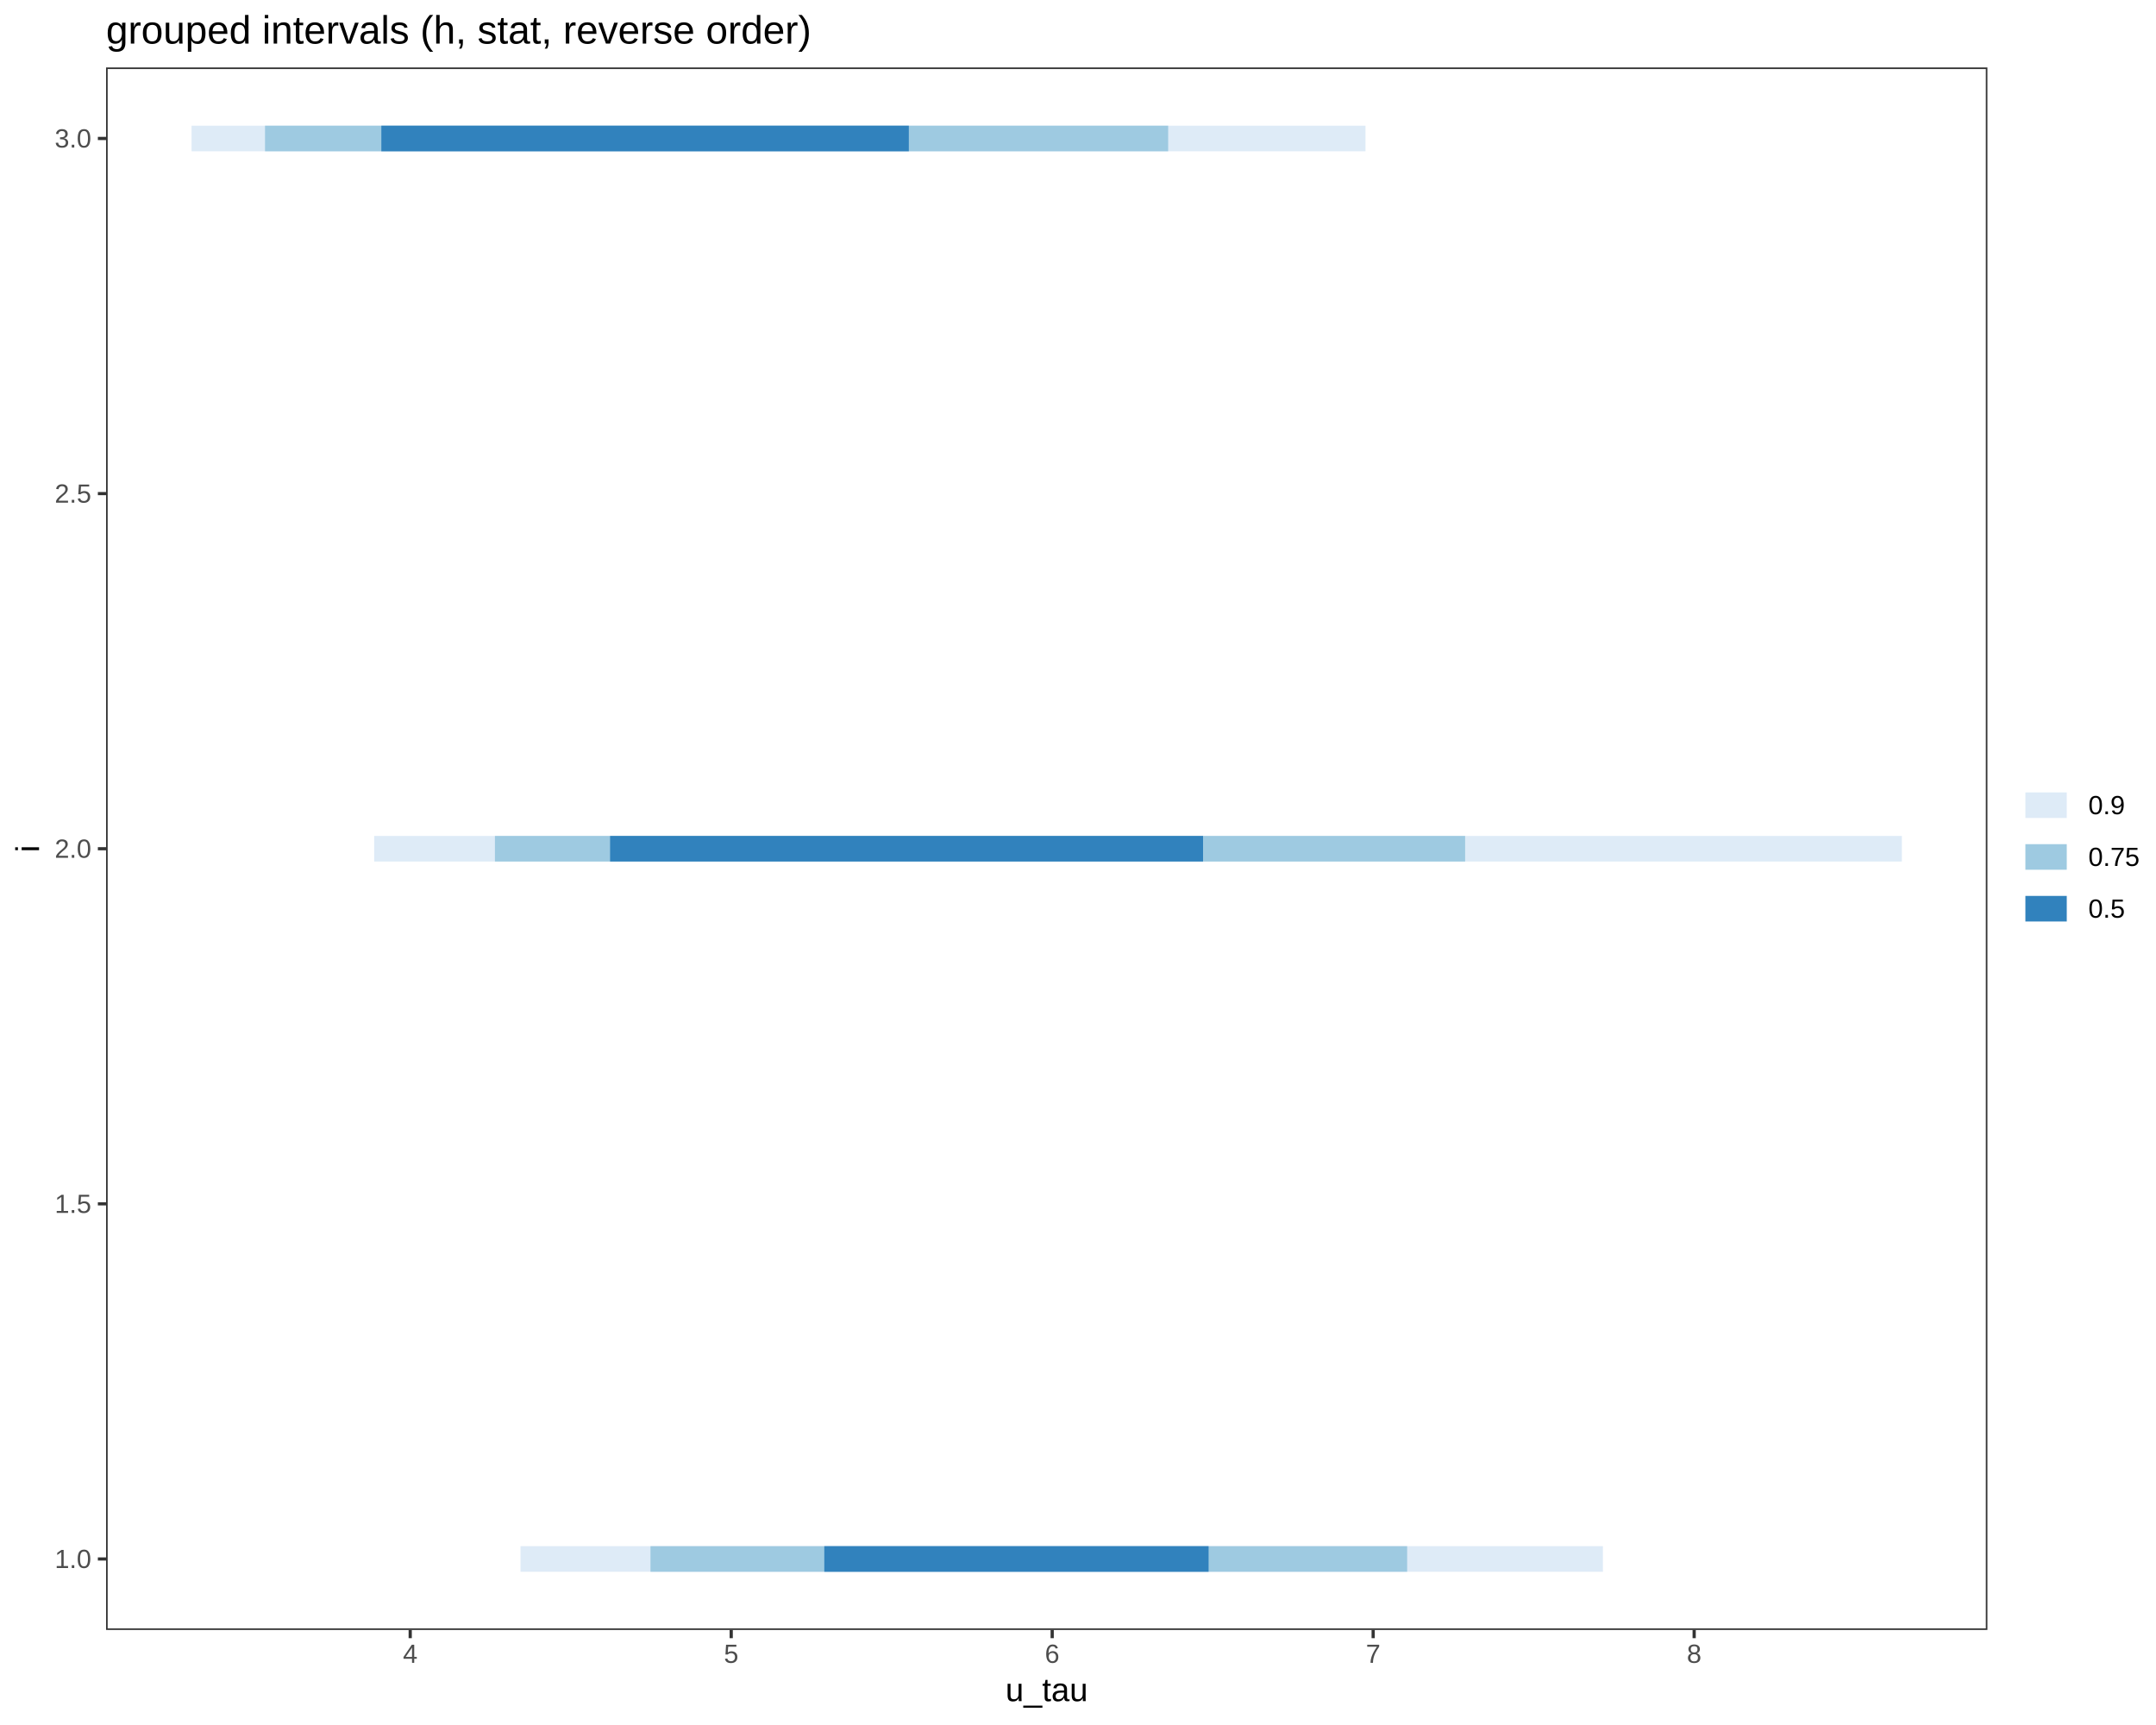
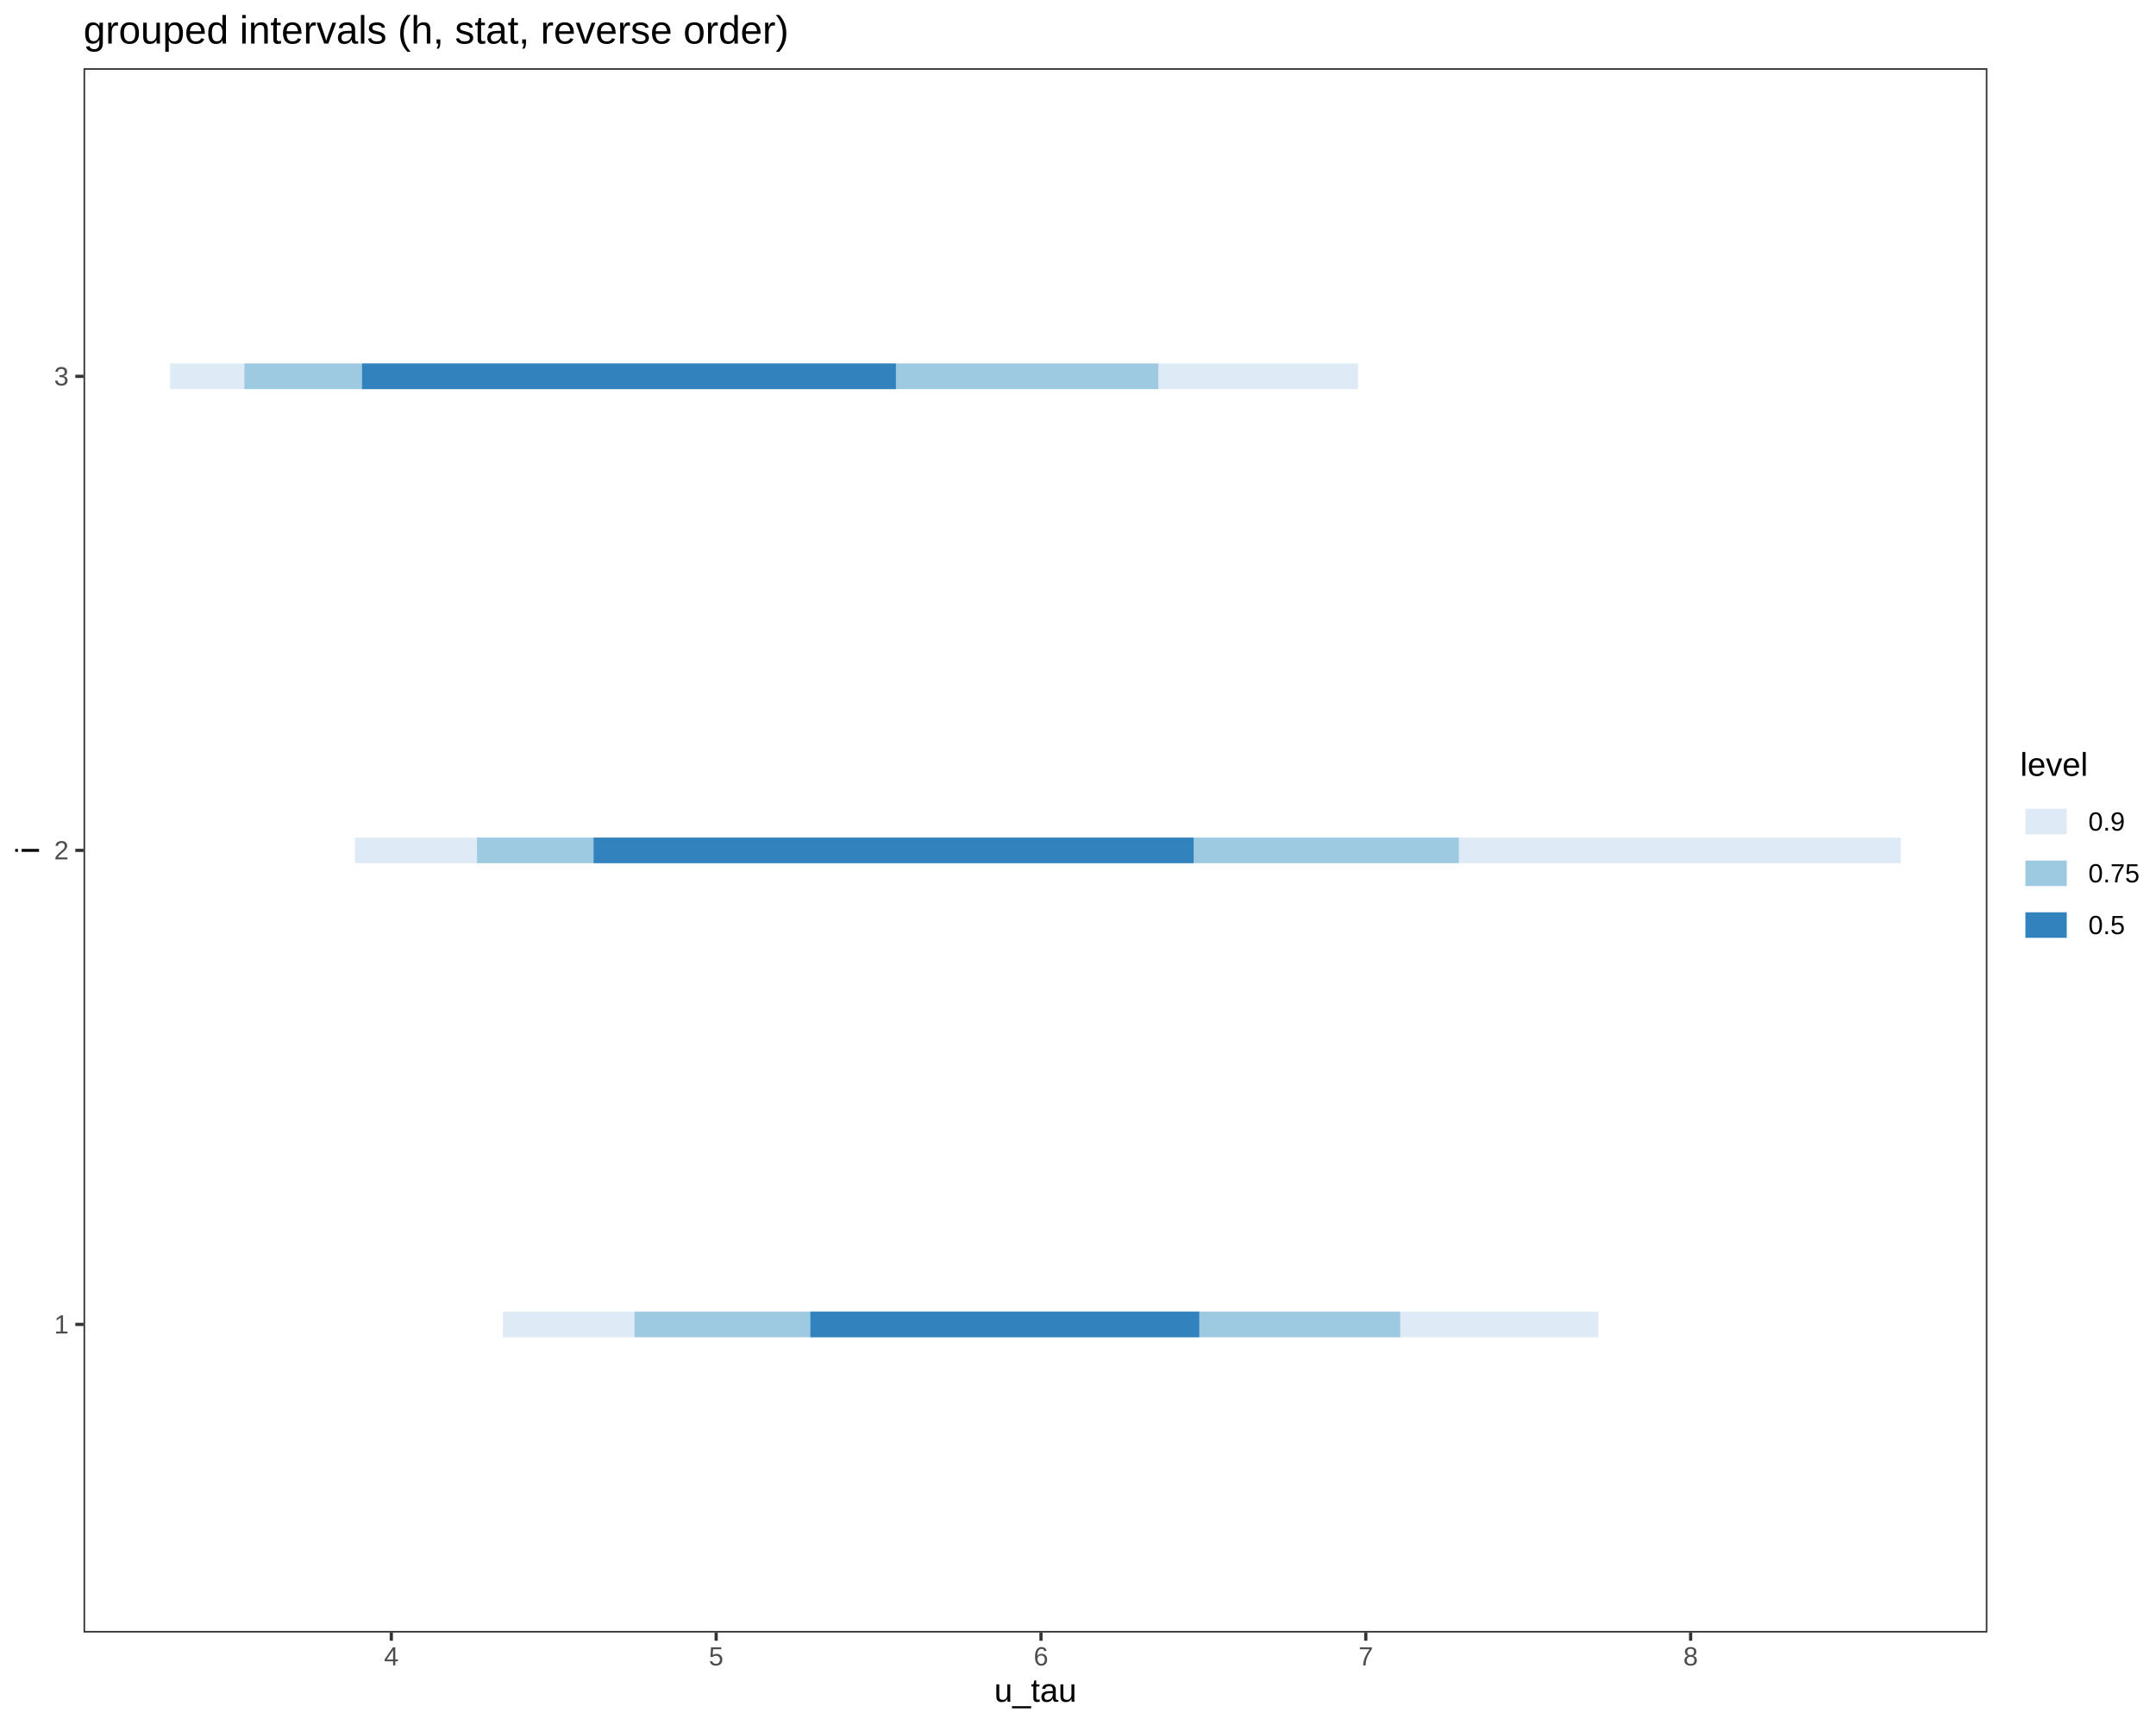
<svg xmlns="http://www.w3.org/2000/svg" viewBox="0 0 720.00 576.00">
  <defs>
    <style type="text/css">
    line, polyline, polygon, path, rect, circle {
      fill: none;
      stroke: #000000;
      stroke-linecap: round;
      stroke-linejoin: round;
      stroke-miterlimit: 10.00;
    }
  </style>
  </defs>
  <rect width="100%" height="100%" style="stroke: none; fill: #FFFFFF;" />
  <rect x="0.00" y="0.00" width="720.00" height="576.00" style="stroke-width: 1.07; stroke: #FFFFFF; fill: #FFFFFF;" />
  <defs>
-     <clipPath id="cpMzUuNDJ8NjYzLjY5fDU0NC4yN3wyMi41Mg==">
-       <rect x="35.42" y="22.52" width="628.28" height="521.75" />
+     <clipPath id="cpMjcuODl8NjYzLjY5fDU0NS4xM3wyMi43Nw==">
+       <rect x="27.89" y="22.77" width="635.81" height="522.36" />
    </clipPath>
  </defs>
-   <rect x="35.42" y="22.52" width="628.28" height="521.75" style="stroke-width: 1.07; stroke: none; fill: #FFFFFF;" clip-path="url(#cpMzUuNDJ8NjYzLjY5fDU0NC4yN3wyMi41Mg==)" />
-   <line x1="173.82" y1="520.56" x2="535.30" y2="520.56" style="stroke-width: 8.54; stroke: #DEEBF7; stroke-linecap: butt;" clip-path="url(#cpMzUuNDJ8NjYzLjY5fDU0NC4yN3wyMi41Mg==)" />
-   <line x1="217.23" y1="520.56" x2="469.92" y2="520.56" style="stroke-width: 8.54; stroke: #9ECAE1; stroke-linecap: butt;" clip-path="url(#cpMzUuNDJ8NjYzLjY5fDU0NC4yN3wyMi41Mg==)" />
-   <line x1="275.28" y1="520.56" x2="403.61" y2="520.56" style="stroke-width: 8.54; stroke: #3182BD; stroke-linecap: butt;" clip-path="url(#cpMzUuNDJ8NjYzLjY5fDU0NC4yN3wyMi41Mg==)" />
-   <line x1="124.96" y1="283.40" x2="635.13" y2="283.40" style="stroke-width: 8.54; stroke: #DEEBF7; stroke-linecap: butt;" clip-path="url(#cpMzUuNDJ8NjYzLjY5fDU0NC4yN3wyMi41Mg==)" />
-   <line x1="165.28" y1="283.40" x2="489.28" y2="283.40" style="stroke-width: 8.54; stroke: #9ECAE1; stroke-linecap: butt;" clip-path="url(#cpMzUuNDJ8NjYzLjY5fDU0NC4yN3wyMi41Mg==)" />
-   <line x1="203.74" y1="283.40" x2="401.76" y2="283.40" style="stroke-width: 8.54; stroke: #3182BD; stroke-linecap: butt;" clip-path="url(#cpMzUuNDJ8NjYzLjY5fDU0NC4yN3wyMi41Mg==)" />
-   <line x1="63.97" y1="46.24" x2="456.01" y2="46.24" style="stroke-width: 8.54; stroke: #DEEBF7; stroke-linecap: butt;" clip-path="url(#cpMzUuNDJ8NjYzLjY5fDU0NC4yN3wyMi41Mg==)" />
-   <line x1="88.50" y1="46.24" x2="390.11" y2="46.24" style="stroke-width: 8.54; stroke: #9ECAE1; stroke-linecap: butt;" clip-path="url(#cpMzUuNDJ8NjYzLjY5fDU0NC4yN3wyMi41Mg==)" />
-   <line x1="127.35" y1="46.24" x2="303.50" y2="46.24" style="stroke-width: 8.54; stroke: #3182BD; stroke-linecap: butt;" clip-path="url(#cpMzUuNDJ8NjYzLjY5fDU0NC4yN3wyMi41Mg==)" />
-   <rect x="35.42" y="22.52" width="628.28" height="521.75" style="stroke-width: 1.07; stroke: #333333;" clip-path="url(#cpMzUuNDJ8NjYzLjY5fDU0NC4yN3wyMi41Mg==)" />
+   <rect x="27.89" y="22.77" width="635.81" height="522.36" style="stroke-width: 1.07; stroke: none; fill: #FFFFFF;" clip-path="url(#cpMjcuODl8NjYzLjY5fDU0NS4xM3wyMi43Nw==)" />
+   <line x1="118.50" y1="283.95" x2="634.79" y2="283.95" style="stroke-width: 8.54; stroke: #DEEBF7; stroke-linecap: butt;" clip-path="url(#cpMjcuODl8NjYzLjY5fDU0NS4xM3wyMi43Nw==)" />
+   <line x1="56.79" y1="125.66" x2="453.52" y2="125.66" style="stroke-width: 8.54; stroke: #DEEBF7; stroke-linecap: butt;" clip-path="url(#cpMjcuODl8NjYzLjY5fDU0NS4xM3wyMi43Nw==)" />
+   <line x1="167.94" y1="442.24" x2="533.76" y2="442.24" style="stroke-width: 8.54; stroke: #DEEBF7; stroke-linecap: butt;" clip-path="url(#cpMjcuODl8NjYzLjY5fDU0NS4xM3wyMi43Nw==)" />
+   <line x1="159.30" y1="283.95" x2="487.19" y2="283.95" style="stroke-width: 8.54; stroke: #9ECAE1; stroke-linecap: butt;" clip-path="url(#cpMjcuODl8NjYzLjY5fDU0NS4xM3wyMi43Nw==)" />
+   <line x1="81.61" y1="125.66" x2="386.83" y2="125.66" style="stroke-width: 8.54; stroke: #9ECAE1; stroke-linecap: butt;" clip-path="url(#cpMjcuODl8NjYzLjY5fDU0NS4xM3wyMi43Nw==)" />
+   <line x1="211.88" y1="442.24" x2="467.60" y2="442.24" style="stroke-width: 8.54; stroke: #9ECAE1; stroke-linecap: butt;" clip-path="url(#cpMjcuODl8NjYzLjY5fDU0NS4xM3wyMi43Nw==)" />
+   <line x1="198.23" y1="283.95" x2="398.62" y2="283.95" style="stroke-width: 8.54; stroke: #3182BD; stroke-linecap: butt;" clip-path="url(#cpMjcuODl8NjYzLjY5fDU0NS4xM3wyMi43Nw==)" />
+   <line x1="120.92" y1="125.66" x2="299.19" y2="125.66" style="stroke-width: 8.54; stroke: #3182BD; stroke-linecap: butt;" clip-path="url(#cpMjcuODl8NjYzLjY5fDU0NS4xM3wyMi43Nw==)" />
+   <line x1="270.63" y1="442.24" x2="400.49" y2="442.24" style="stroke-width: 8.54; stroke: #3182BD; stroke-linecap: butt;" clip-path="url(#cpMjcuODl8NjYzLjY5fDU0NS4xM3wyMi43Nw==)" />
+   <rect x="27.89" y="22.77" width="635.81" height="522.36" style="stroke-width: 1.07; stroke: #333333;" clip-path="url(#cpMjcuODl8NjYzLjY5fDU0NS4xM3wyMi43Nw==)" />
  <defs>
    <clipPath id="cpMC4wMHw3MjAuMDB8NTc2LjAwfDAuMDA=">
      <rect x="0.00" y="0.00" width="720.00" height="576.00" />
    </clipPath>
  </defs>
  <g clip-path="url(#cpMC4wMHw3MjAuMDB8NTc2LjAwfDAuMDA=)">
-     <text x="18.27" y="523.58" style="font-size: 8.80px; fill: #4D4D4D; font-family: Liberation Sans;" textLength="12.22px" lengthAdjust="spacingAndGlyphs">1.0</text>
+     <text x="18.06" y="445.27" style="font-size: 8.80px; fill: #4D4D4D; font-family: Liberation Sans;" textLength="4.89px" lengthAdjust="spacingAndGlyphs">1</text>
  </g>
  <g clip-path="url(#cpMC4wMHw3MjAuMDB8NTc2LjAwfDAuMDA=)">
-     <text x="18.27" y="405.00" style="font-size: 8.80px; fill: #4D4D4D; font-family: Liberation Sans;" textLength="12.22px" lengthAdjust="spacingAndGlyphs">1.5</text>
+     <text x="18.06" y="286.97" style="font-size: 8.80px; fill: #4D4D4D; font-family: Liberation Sans;" textLength="4.89px" lengthAdjust="spacingAndGlyphs">2</text>
  </g>
  <g clip-path="url(#cpMC4wMHw3MjAuMDB8NTc2LjAwfDAuMDA=)">
-     <text x="18.27" y="286.42" style="font-size: 8.80px; fill: #4D4D4D; font-family: Liberation Sans;" textLength="12.22px" lengthAdjust="spacingAndGlyphs">2.0</text>
+     <text x="18.06" y="128.68" style="font-size: 8.80px; fill: #4D4D4D; font-family: Liberation Sans;" textLength="4.89px" lengthAdjust="spacingAndGlyphs">3</text>
+   </g>
+   <polyline points="25.15,442.24 27.89,442.24 " style="stroke-width: 1.07; stroke: #333333; stroke-linecap: butt;" clip-path="url(#cpMC4wMHw3MjAuMDB8NTc2LjAwfDAuMDA=)" />
+   <polyline points="25.15,283.95 27.89,283.95 " style="stroke-width: 1.07; stroke: #333333; stroke-linecap: butt;" clip-path="url(#cpMC4wMHw3MjAuMDB8NTc2LjAwfDAuMDA=)" />
+   <polyline points="25.15,125.66 27.89,125.66 " style="stroke-width: 1.07; stroke: #333333; stroke-linecap: butt;" clip-path="url(#cpMC4wMHw3MjAuMDB8NTc2LjAwfDAuMDA=)" />
+   <polyline points="130.68,547.87 130.68,545.13 " style="stroke-width: 1.07; stroke: #333333; stroke-linecap: butt;" clip-path="url(#cpMC4wMHw3MjAuMDB8NTc2LjAwfDAuMDA=)" />
+   <polyline points="239.16,547.87 239.16,545.13 " style="stroke-width: 1.07; stroke: #333333; stroke-linecap: butt;" clip-path="url(#cpMC4wMHw3MjAuMDB8NTc2LjAwfDAuMDA=)" />
+   <polyline points="347.64,547.87 347.64,545.13 " style="stroke-width: 1.07; stroke: #333333; stroke-linecap: butt;" clip-path="url(#cpMC4wMHw3MjAuMDB8NTc2LjAwfDAuMDA=)" />
+   <polyline points="456.11,547.87 456.11,545.13 " style="stroke-width: 1.07; stroke: #333333; stroke-linecap: butt;" clip-path="url(#cpMC4wMHw3MjAuMDB8NTc2LjAwfDAuMDA=)" />
+   <polyline points="564.59,547.87 564.59,545.13 " style="stroke-width: 1.07; stroke: #333333; stroke-linecap: butt;" clip-path="url(#cpMC4wMHw3MjAuMDB8NTc2LjAwfDAuMDA=)" />
+   <g clip-path="url(#cpMC4wMHw3MjAuMDB8NTc2LjAwfDAuMDA=)">
+     <text x="128.23" y="556.11" style="font-size: 8.80px; fill: #4D4D4D; font-family: Liberation Sans;" textLength="4.89px" lengthAdjust="spacingAndGlyphs">4</text>
  </g>
  <g clip-path="url(#cpMC4wMHw3MjAuMDB8NTc2LjAwfDAuMDA=)">
-     <text x="18.27" y="167.84" style="font-size: 8.80px; fill: #4D4D4D; font-family: Liberation Sans;" textLength="12.22px" lengthAdjust="spacingAndGlyphs">2.5</text>
+     <text x="236.71" y="556.11" style="font-size: 8.80px; fill: #4D4D4D; font-family: Liberation Sans;" textLength="4.89px" lengthAdjust="spacingAndGlyphs">5</text>
  </g>
  <g clip-path="url(#cpMC4wMHw3MjAuMDB8NTc2LjAwfDAuMDA=)">
-     <text x="18.27" y="49.26" style="font-size: 8.80px; fill: #4D4D4D; font-family: Liberation Sans;" textLength="12.22px" lengthAdjust="spacingAndGlyphs">3.0</text>
-   </g>
-   <polyline points="32.68,520.56 35.42,520.56 " style="stroke-width: 1.07; stroke: #333333; stroke-linecap: butt;" clip-path="url(#cpMC4wMHw3MjAuMDB8NTc2LjAwfDAuMDA=)" />
-   <polyline points="32.68,401.98 35.42,401.98 " style="stroke-width: 1.07; stroke: #333333; stroke-linecap: butt;" clip-path="url(#cpMC4wMHw3MjAuMDB8NTc2LjAwfDAuMDA=)" />
-   <polyline points="32.68,283.40 35.42,283.40 " style="stroke-width: 1.07; stroke: #333333; stroke-linecap: butt;" clip-path="url(#cpMC4wMHw3MjAuMDB8NTc2LjAwfDAuMDA=)" />
-   <polyline points="32.68,164.82 35.42,164.82 " style="stroke-width: 1.07; stroke: #333333; stroke-linecap: butt;" clip-path="url(#cpMC4wMHw3MjAuMDB8NTc2LjAwfDAuMDA=)" />
-   <polyline points="32.68,46.24 35.42,46.24 " style="stroke-width: 1.07; stroke: #333333; stroke-linecap: butt;" clip-path="url(#cpMC4wMHw3MjAuMDB8NTc2LjAwfDAuMDA=)" />
-   <polyline points="136.99,547.01 136.99,544.27 " style="stroke-width: 1.07; stroke: #333333; stroke-linecap: butt;" clip-path="url(#cpMC4wMHw3MjAuMDB8NTc2LjAwfDAuMDA=)" />
-   <polyline points="244.19,547.01 244.19,544.27 " style="stroke-width: 1.07; stroke: #333333; stroke-linecap: butt;" clip-path="url(#cpMC4wMHw3MjAuMDB8NTc2LjAwfDAuMDA=)" />
-   <polyline points="351.38,547.01 351.38,544.27 " style="stroke-width: 1.07; stroke: #333333; stroke-linecap: butt;" clip-path="url(#cpMC4wMHw3MjAuMDB8NTc2LjAwfDAuMDA=)" />
-   <polyline points="458.57,547.01 458.57,544.27 " style="stroke-width: 1.07; stroke: #333333; stroke-linecap: butt;" clip-path="url(#cpMC4wMHw3MjAuMDB8NTc2LjAwfDAuMDA=)" />
-   <polyline points="565.77,547.01 565.77,544.27 " style="stroke-width: 1.07; stroke: #333333; stroke-linecap: butt;" clip-path="url(#cpMC4wMHw3MjAuMDB8NTc2LjAwfDAuMDA=)" />
-   <g clip-path="url(#cpMC4wMHw3MjAuMDB8NTc2LjAwfDAuMDA=)">
-     <text x="134.55" y="555.25" style="font-size: 8.80px; fill: #4D4D4D; font-family: Liberation Sans;" textLength="4.89px" lengthAdjust="spacingAndGlyphs">4</text>
+     <text x="345.19" y="556.11" style="font-size: 8.80px; fill: #4D4D4D; font-family: Liberation Sans;" textLength="4.89px" lengthAdjust="spacingAndGlyphs">6</text>
  </g>
  <g clip-path="url(#cpMC4wMHw3MjAuMDB8NTc2LjAwfDAuMDA=)">
-     <text x="241.74" y="555.25" style="font-size: 8.80px; fill: #4D4D4D; font-family: Liberation Sans;" textLength="4.89px" lengthAdjust="spacingAndGlyphs">5</text>
+     <text x="453.67" y="556.11" style="font-size: 8.80px; fill: #4D4D4D; font-family: Liberation Sans;" textLength="4.89px" lengthAdjust="spacingAndGlyphs">7</text>
  </g>
  <g clip-path="url(#cpMC4wMHw3MjAuMDB8NTc2LjAwfDAuMDA=)">
-     <text x="348.93" y="555.25" style="font-size: 8.80px; fill: #4D4D4D; font-family: Liberation Sans;" textLength="4.89px" lengthAdjust="spacingAndGlyphs">6</text>
+     <text x="562.15" y="556.11" style="font-size: 8.80px; fill: #4D4D4D; font-family: Liberation Sans;" textLength="4.89px" lengthAdjust="spacingAndGlyphs">8</text>
  </g>
  <g clip-path="url(#cpMC4wMHw3MjAuMDB8NTc2LjAwfDAuMDA=)">
-     <text x="456.13" y="555.25" style="font-size: 8.80px; fill: #4D4D4D; font-family: Liberation Sans;" textLength="4.89px" lengthAdjust="spacingAndGlyphs">7</text>
+     <text x="332.01" y="568.24" style="font-size: 11.00px; font-family: Liberation Sans;" textLength="27.56px" lengthAdjust="spacingAndGlyphs">u_tau</text>
  </g>
  <g clip-path="url(#cpMC4wMHw3MjAuMDB8NTc2LjAwfDAuMDA=)">
-     <text x="563.32" y="555.25" style="font-size: 8.80px; fill: #4D4D4D; font-family: Liberation Sans;" textLength="4.89px" lengthAdjust="spacingAndGlyphs">8</text>
+     <text transform="translate(13.04,285.17) rotate(-90)" style="font-size: 11.00px; font-family: Liberation Sans;" textLength="2.44px" lengthAdjust="spacingAndGlyphs">i</text>
+   </g>
+   <rect x="674.65" y="250.37" width="39.87" height="67.16" style="stroke-width: 1.07; stroke: none; fill: #FFFFFF;" clip-path="url(#cpMC4wMHw3MjAuMDB8NTc2LjAwfDAuMDA=)" />
+   <g clip-path="url(#cpMC4wMHw3MjAuMDB8NTc2LjAwfDAuMDA=)">
+     <text x="674.65" y="259.07" style="font-size: 11.00px; font-family: Liberation Sans;" textLength="22.62px" lengthAdjust="spacingAndGlyphs">level</text>
+   </g>
+   <rect x="674.65" y="265.69" width="17.28" height="17.28" style="stroke-width: 1.07; stroke: none; fill: #FFFFFF;" clip-path="url(#cpMC4wMHw3MjAuMDB8NTc2LjAwfDAuMDA=)" />
+   <line x1="676.38" y1="274.33" x2="690.20" y2="274.33" style="stroke-width: 8.54; stroke: #DEEBF7; stroke-linecap: butt;" clip-path="url(#cpMC4wMHw3MjAuMDB8NTc2LjAwfDAuMDA=)" />
+   <rect x="674.65" y="282.97" width="17.28" height="17.28" style="stroke-width: 1.07; stroke: none; fill: #FFFFFF;" clip-path="url(#cpMC4wMHw3MjAuMDB8NTc2LjAwfDAuMDA=)" />
+   <line x1="676.38" y1="291.61" x2="690.20" y2="291.61" style="stroke-width: 8.54; stroke: #9ECAE1; stroke-linecap: butt;" clip-path="url(#cpMC4wMHw3MjAuMDB8NTc2LjAwfDAuMDA=)" />
+   <rect x="674.65" y="300.25" width="17.28" height="17.28" style="stroke-width: 1.07; stroke: none; fill: #FFFFFF;" clip-path="url(#cpMC4wMHw3MjAuMDB8NTc2LjAwfDAuMDA=)" />
+   <line x1="676.38" y1="308.89" x2="690.20" y2="308.89" style="stroke-width: 8.54; stroke: #3182BD; stroke-linecap: butt;" clip-path="url(#cpMC4wMHw3MjAuMDB8NTc2LjAwfDAuMDA=)" />
+   <g clip-path="url(#cpMC4wMHw3MjAuMDB8NTc2LjAwfDAuMDA=)">
+     <text x="697.41" y="277.36" style="font-size: 8.80px; font-family: Liberation Sans;" textLength="12.22px" lengthAdjust="spacingAndGlyphs">0.9</text>
  </g>
  <g clip-path="url(#cpMC4wMHw3MjAuMDB8NTc2LjAwfDAuMDA=)">
-     <text x="335.77" y="568.04" style="font-size: 11.00px; font-family: Liberation Sans;" textLength="27.56px" lengthAdjust="spacingAndGlyphs">u_tau</text>
+     <text x="697.41" y="294.64" style="font-size: 8.80px; font-family: Liberation Sans;" textLength="17.11px" lengthAdjust="spacingAndGlyphs">0.75</text>
  </g>
  <g clip-path="url(#cpMC4wMHw3MjAuMDB8NTc2LjAwfDAuMDA=)">
-     <text transform="translate(13.04,284.62) rotate(-90)" style="font-size: 11.00px; font-family: Liberation Sans;" textLength="2.44px" lengthAdjust="spacingAndGlyphs">i</text>
-   </g>
-   <rect x="674.65" y="254.74" width="39.87" height="57.32" style="stroke-width: 1.07; stroke: none; fill: #FFFFFF;" clip-path="url(#cpMC4wMHw3MjAuMDB8NTc2LjAwfDAuMDA=)" />
-   <rect x="674.65" y="260.22" width="17.28" height="17.28" style="stroke-width: 1.07; stroke: none; fill: #FFFFFF;" clip-path="url(#cpMC4wMHw3MjAuMDB8NTc2LjAwfDAuMDA=)" />
-   <line x1="676.38" y1="268.86" x2="690.20" y2="268.86" style="stroke-width: 8.54; stroke: #DEEBF7; stroke-linecap: butt;" clip-path="url(#cpMC4wMHw3MjAuMDB8NTc2LjAwfDAuMDA=)" />
-   <rect x="674.65" y="277.50" width="17.28" height="17.28" style="stroke-width: 1.07; stroke: none; fill: #FFFFFF;" clip-path="url(#cpMC4wMHw3MjAuMDB8NTc2LjAwfDAuMDA=)" />
-   <line x1="676.38" y1="286.14" x2="690.20" y2="286.14" style="stroke-width: 8.54; stroke: #9ECAE1; stroke-linecap: butt;" clip-path="url(#cpMC4wMHw3MjAuMDB8NTc2LjAwfDAuMDA=)" />
-   <rect x="674.65" y="294.78" width="17.28" height="17.28" style="stroke-width: 1.07; stroke: none; fill: #FFFFFF;" clip-path="url(#cpMC4wMHw3MjAuMDB8NTc2LjAwfDAuMDA=)" />
-   <line x1="676.38" y1="303.42" x2="690.20" y2="303.42" style="stroke-width: 8.54; stroke: #3182BD; stroke-linecap: butt;" clip-path="url(#cpMC4wMHw3MjAuMDB8NTc2LjAwfDAuMDA=)" />
-   <g clip-path="url(#cpMC4wMHw3MjAuMDB8NTc2LjAwfDAuMDA=)">
-     <text x="697.41" y="271.88" style="font-size: 8.80px; font-family: Liberation Sans;" textLength="12.22px" lengthAdjust="spacingAndGlyphs">0.9</text>
+     <text x="697.41" y="311.92" style="font-size: 8.80px; font-family: Liberation Sans;" textLength="12.22px" lengthAdjust="spacingAndGlyphs">0.5</text>
  </g>
  <g clip-path="url(#cpMC4wMHw3MjAuMDB8NTc2LjAwfDAuMDA=)">
-     <text x="697.41" y="289.16" style="font-size: 8.80px; font-family: Liberation Sans;" textLength="17.11px" lengthAdjust="spacingAndGlyphs">0.75</text>
-   </g>
-   <g clip-path="url(#cpMC4wMHw3MjAuMDB8NTc2LjAwfDAuMDA=)">
-     <text x="697.41" y="306.44" style="font-size: 8.80px; font-family: Liberation Sans;" textLength="12.22px" lengthAdjust="spacingAndGlyphs">0.5</text>
-   </g>
-   <g clip-path="url(#cpMC4wMHw3MjAuMDB8NTc2LjAwfDAuMDA=)">
-     <text x="35.42" y="14.56" style="font-size: 13.20px; font-family: Liberation Sans;" textLength="235.11px" lengthAdjust="spacingAndGlyphs">grouped intervals (h, stat, reverse order)</text>
+     <text x="27.89" y="14.56" style="font-size: 13.20px; font-family: Liberation Sans;" textLength="235.11px" lengthAdjust="spacingAndGlyphs">grouped intervals (h, stat, reverse order)</text>
  </g>
</svg>
